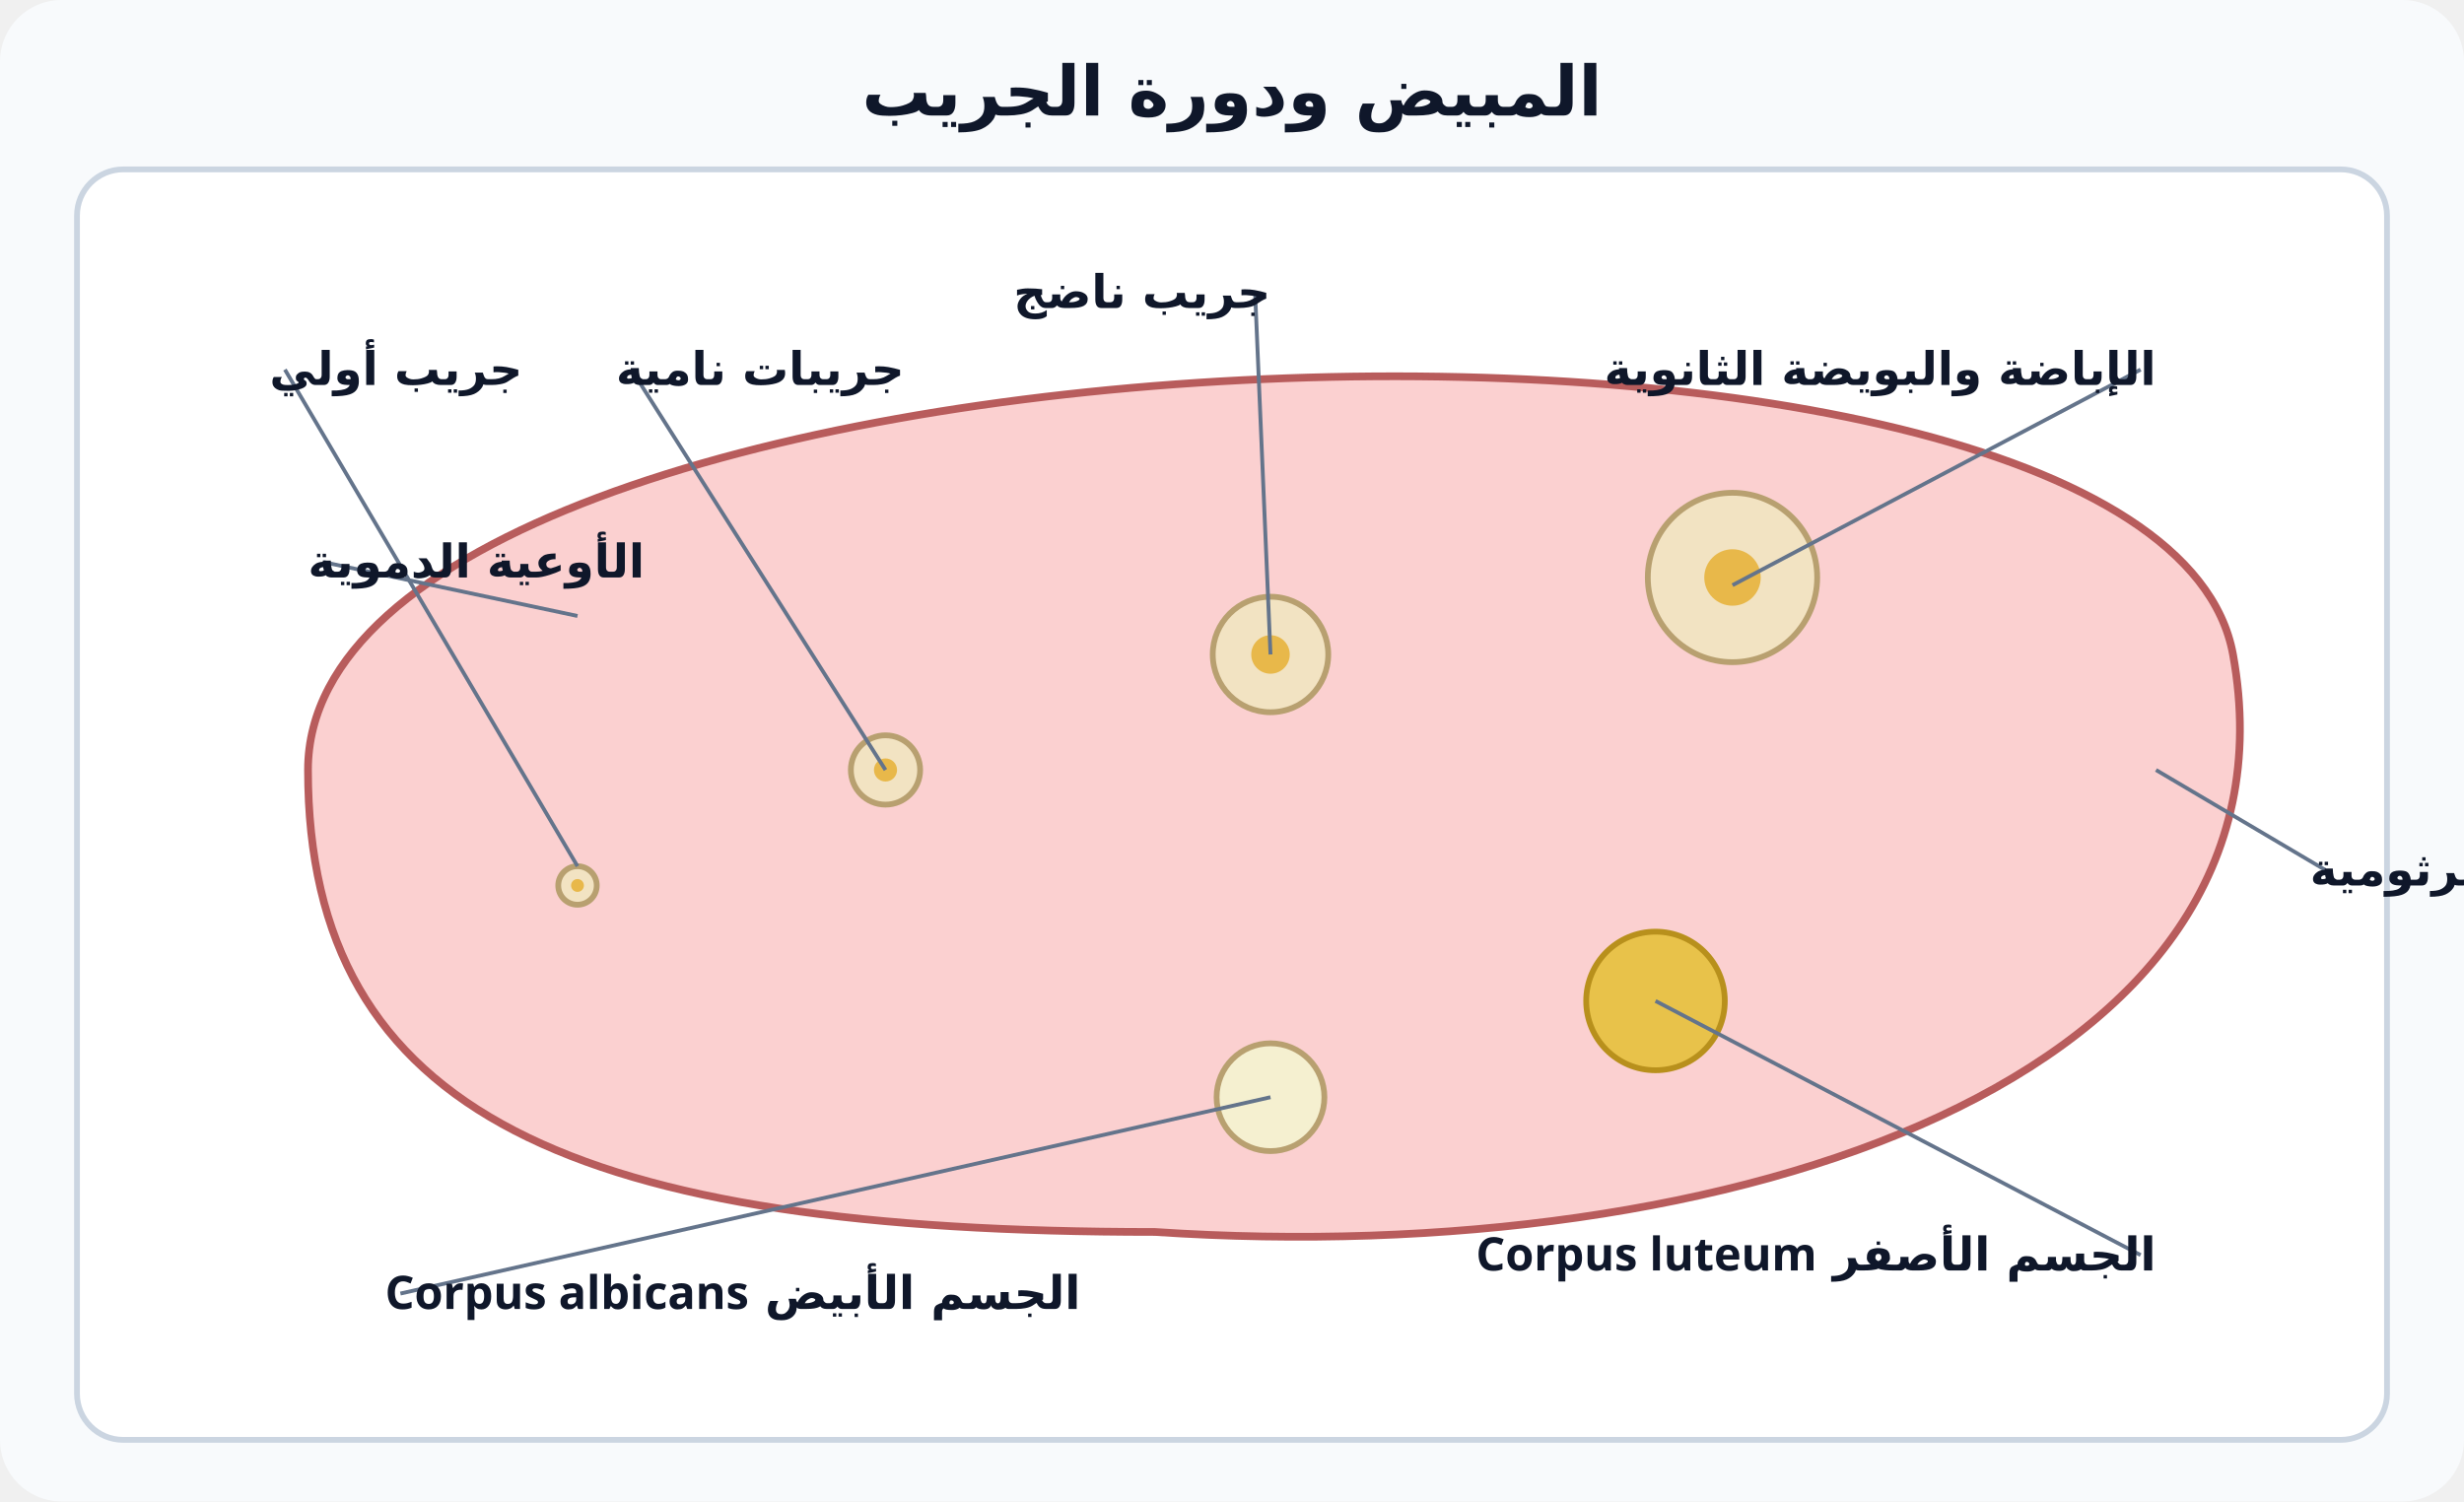
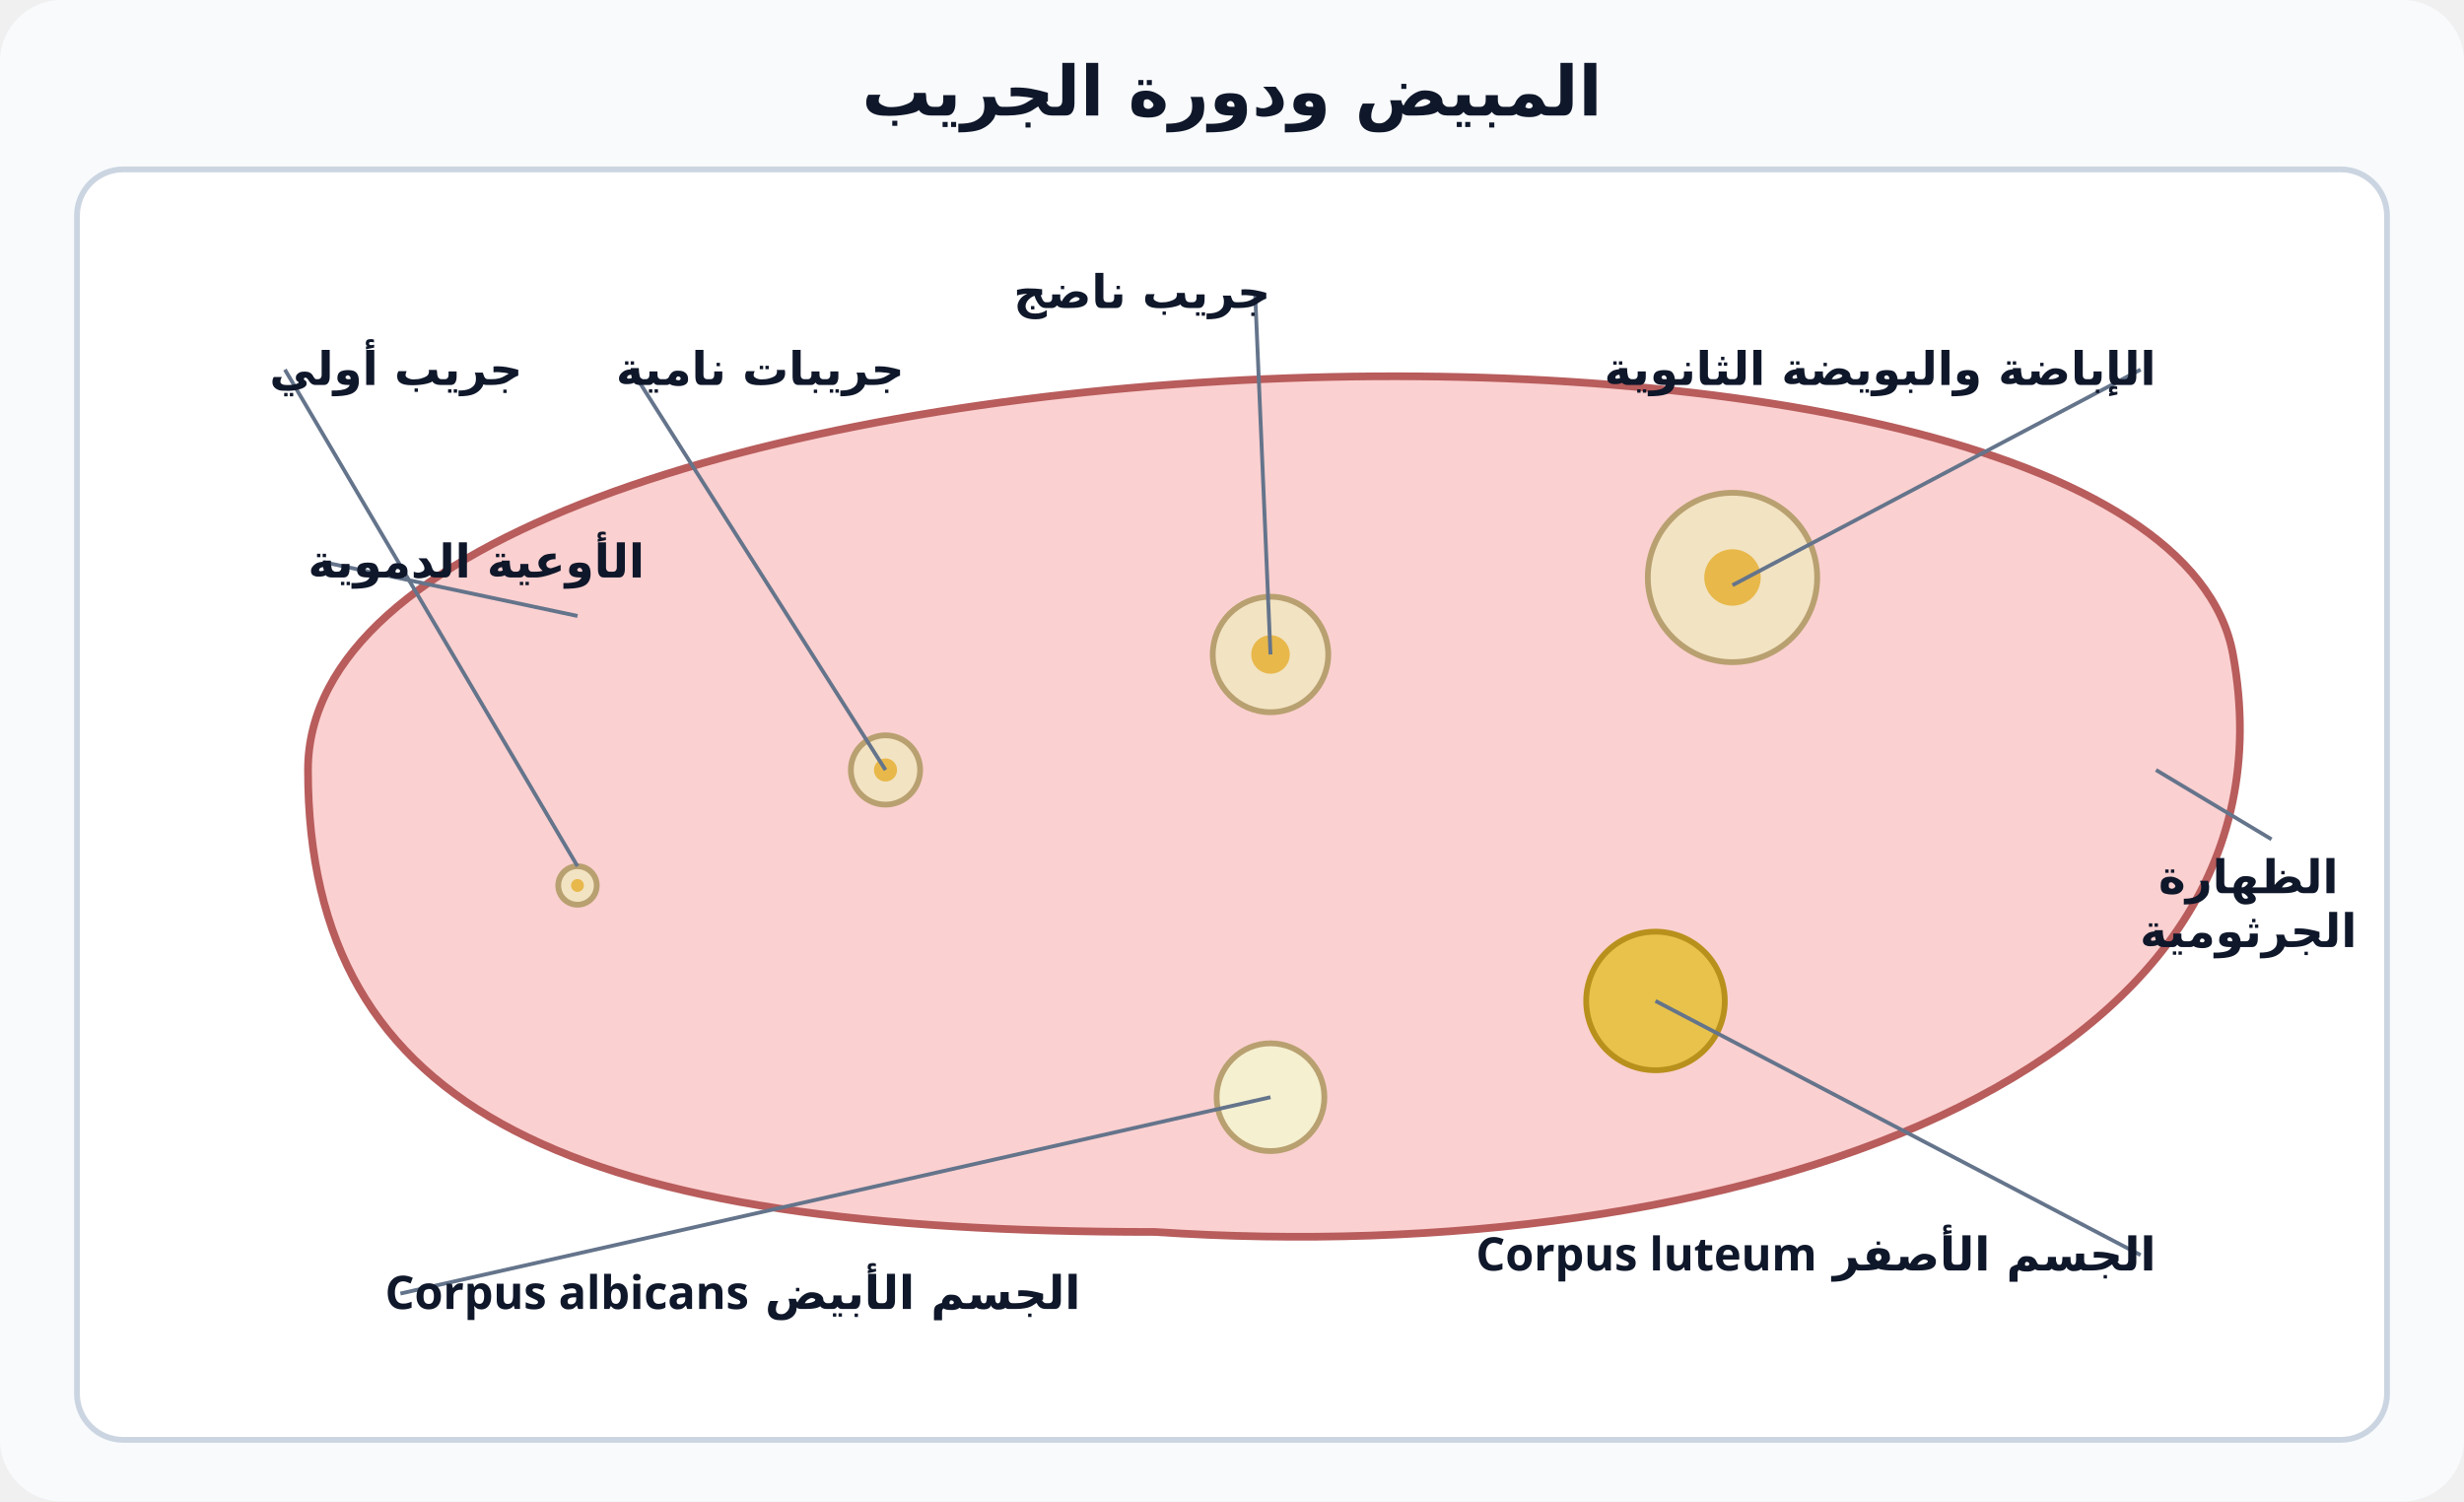
<svg xmlns="http://www.w3.org/2000/svg" viewBox="0 0 640 390" font-family="Cairo, Tahoma, sans-serif" direction="rtl">
  <rect width="640" height="390" rx="16" fill="#f8fafc" />
  <text x="320" y="30" text-anchor="middle" font-size="18" font-weight="800" fill="#0f172a">المبيض ودورة الجريب</text>
  <rect x="20" y="44" width="600" height="330" rx="12" fill="#fff" stroke="#cbd5e1" stroke-width="1.5" />
  <path d="M80,200 C80,80 560,60 580,170 C600,280 450,330 300,320 C150,320 80,290 80,200 Z" fill="#fbd0d0" stroke="#b85c5c" stroke-width="2" stroke-linecap="round" stroke-linejoin="round" />
  <circle cx="150" cy="230" r="5" fill="#f2e3c2" stroke="#b8a070" stroke-width="1.5" />
  <circle cx="150" cy="230" r="1.667" fill="#e8b84a" stroke="none" stroke-width="1.5" />
  <circle cx="230" cy="200" r="9" fill="#f2e3c2" stroke="#b8a070" stroke-width="1.5" />
  <circle cx="230" cy="200" r="3.0" fill="#e8b84a" stroke="none" stroke-width="1.5" />
  <circle cx="330" cy="170" r="15" fill="#f2e3c2" stroke="#b8a070" stroke-width="1.5" />
  <circle cx="330" cy="170" r="5.0" fill="#e8b84a" stroke="none" stroke-width="1.5" />
  <circle cx="450" cy="150" r="22" fill="#f2e3c2" stroke="#b8a070" stroke-width="1.5" />
  <circle cx="450" cy="150" r="7.333" fill="#e8b84a" stroke="none" stroke-width="1.5" />
  <circle cx="430" cy="260" r="18" fill="#e8c24a" stroke="#b8901c" stroke-width="1.5" />
  <circle cx="330" cy="285" r="14" fill="#f5f0d0" stroke="#b8a070" stroke-width="1.5" />
  <line x1="150" y1="225" x2="74" y2="96" stroke="#64748b" stroke-width="1" />
  <text x="70" y="100" text-anchor="end" font-size="12" font-weight="600" fill="#0f172a">جريب أولي</text>
  <line x1="230" y1="200" x2="164" y2="96" stroke="#64748b" stroke-width="1" />
  <text x="160" y="100" text-anchor="end" font-size="12" font-weight="600" fill="#0f172a">جريبات نامية</text>
  <line x1="330" y1="170" x2="326" y2="76" stroke="#64748b" stroke-width="1" />
  <text x="330" y="80" text-anchor="start" font-size="12" font-weight="600" fill="#0f172a">جريب ناضج</text>
  <line x1="450" y1="152" x2="556" y2="96" stroke="#64748b" stroke-width="1" />
  <text x="560" y="100" text-anchor="start" font-size="12" font-weight="600" fill="#0f172a">الإباضة والبويضة الثانوية</text>
  <line x1="430" y1="260" x2="556" y2="326" stroke="#64748b" stroke-width="1" />
  <text x="560" y="330" text-anchor="start" font-size="12" font-weight="600" fill="#0f172a">الجسم الأصفر Corpus luteum</text>
  <line x1="330" y1="285" x2="104" y2="336" stroke="#64748b" stroke-width="1" />
  <text x="100" y="340" text-anchor="end" font-size="12" font-weight="600" fill="#0f172a">الجسم الأبيض Corpus albicans</text>
  <line x1="150" y1="160" x2="84" y2="146" stroke="#64748b" stroke-width="1" />
  <text x="80" y="150" text-anchor="end" font-size="12" font-weight="600" fill="#0f172a">الأوعية الدموية</text>
-   <line x1="560" y1="200" x2="604" y2="226" stroke="#64748b" stroke-width="1" />
-   <text x="600" y="230" text-anchor="end" font-size="12" font-weight="600" fill="#0f172a">الظهارة الجرثومية</text>
+   <line x1="560" y1="200" x2="590" y2="218" stroke="#64748b" stroke-width="1" />
+   <text x="584" y="232" text-anchor="middle" font-size="12" font-weight="600" fill="#0f172a">الظهارة</text>
+   <text x="584" y="246" text-anchor="middle" font-size="12" font-weight="600" fill="#0f172a">الجرثومية</text>
</svg>
